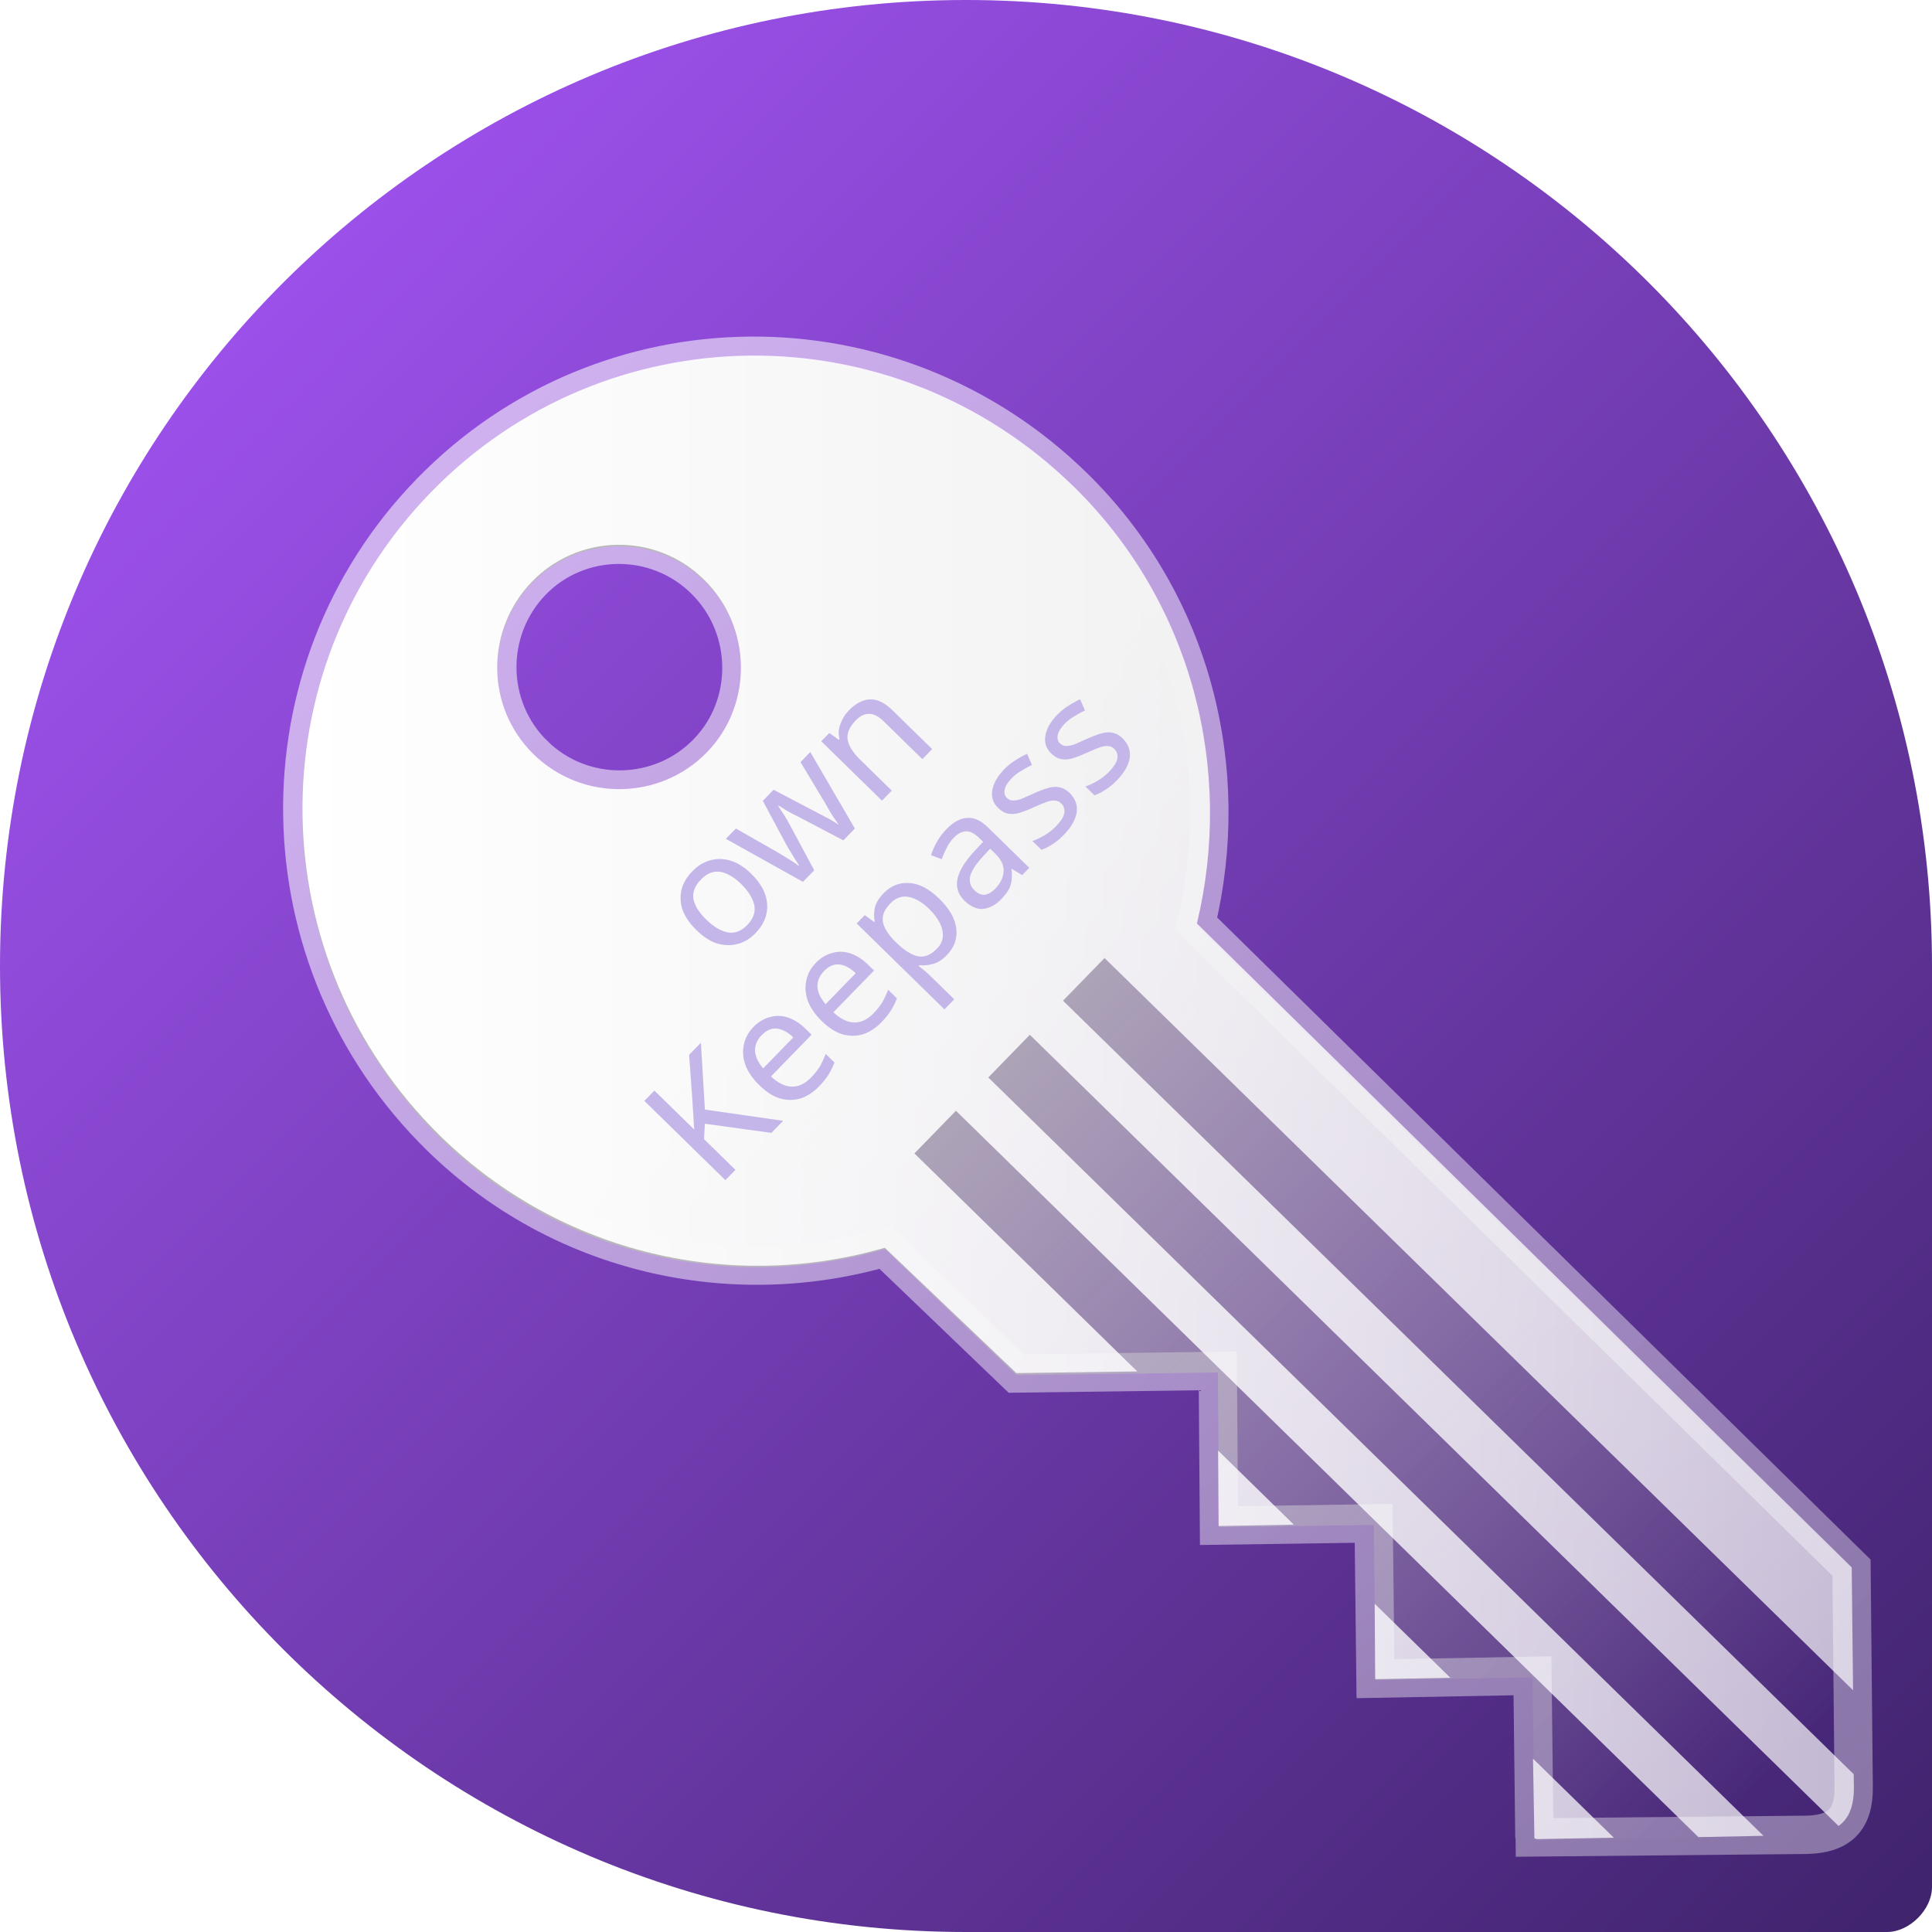
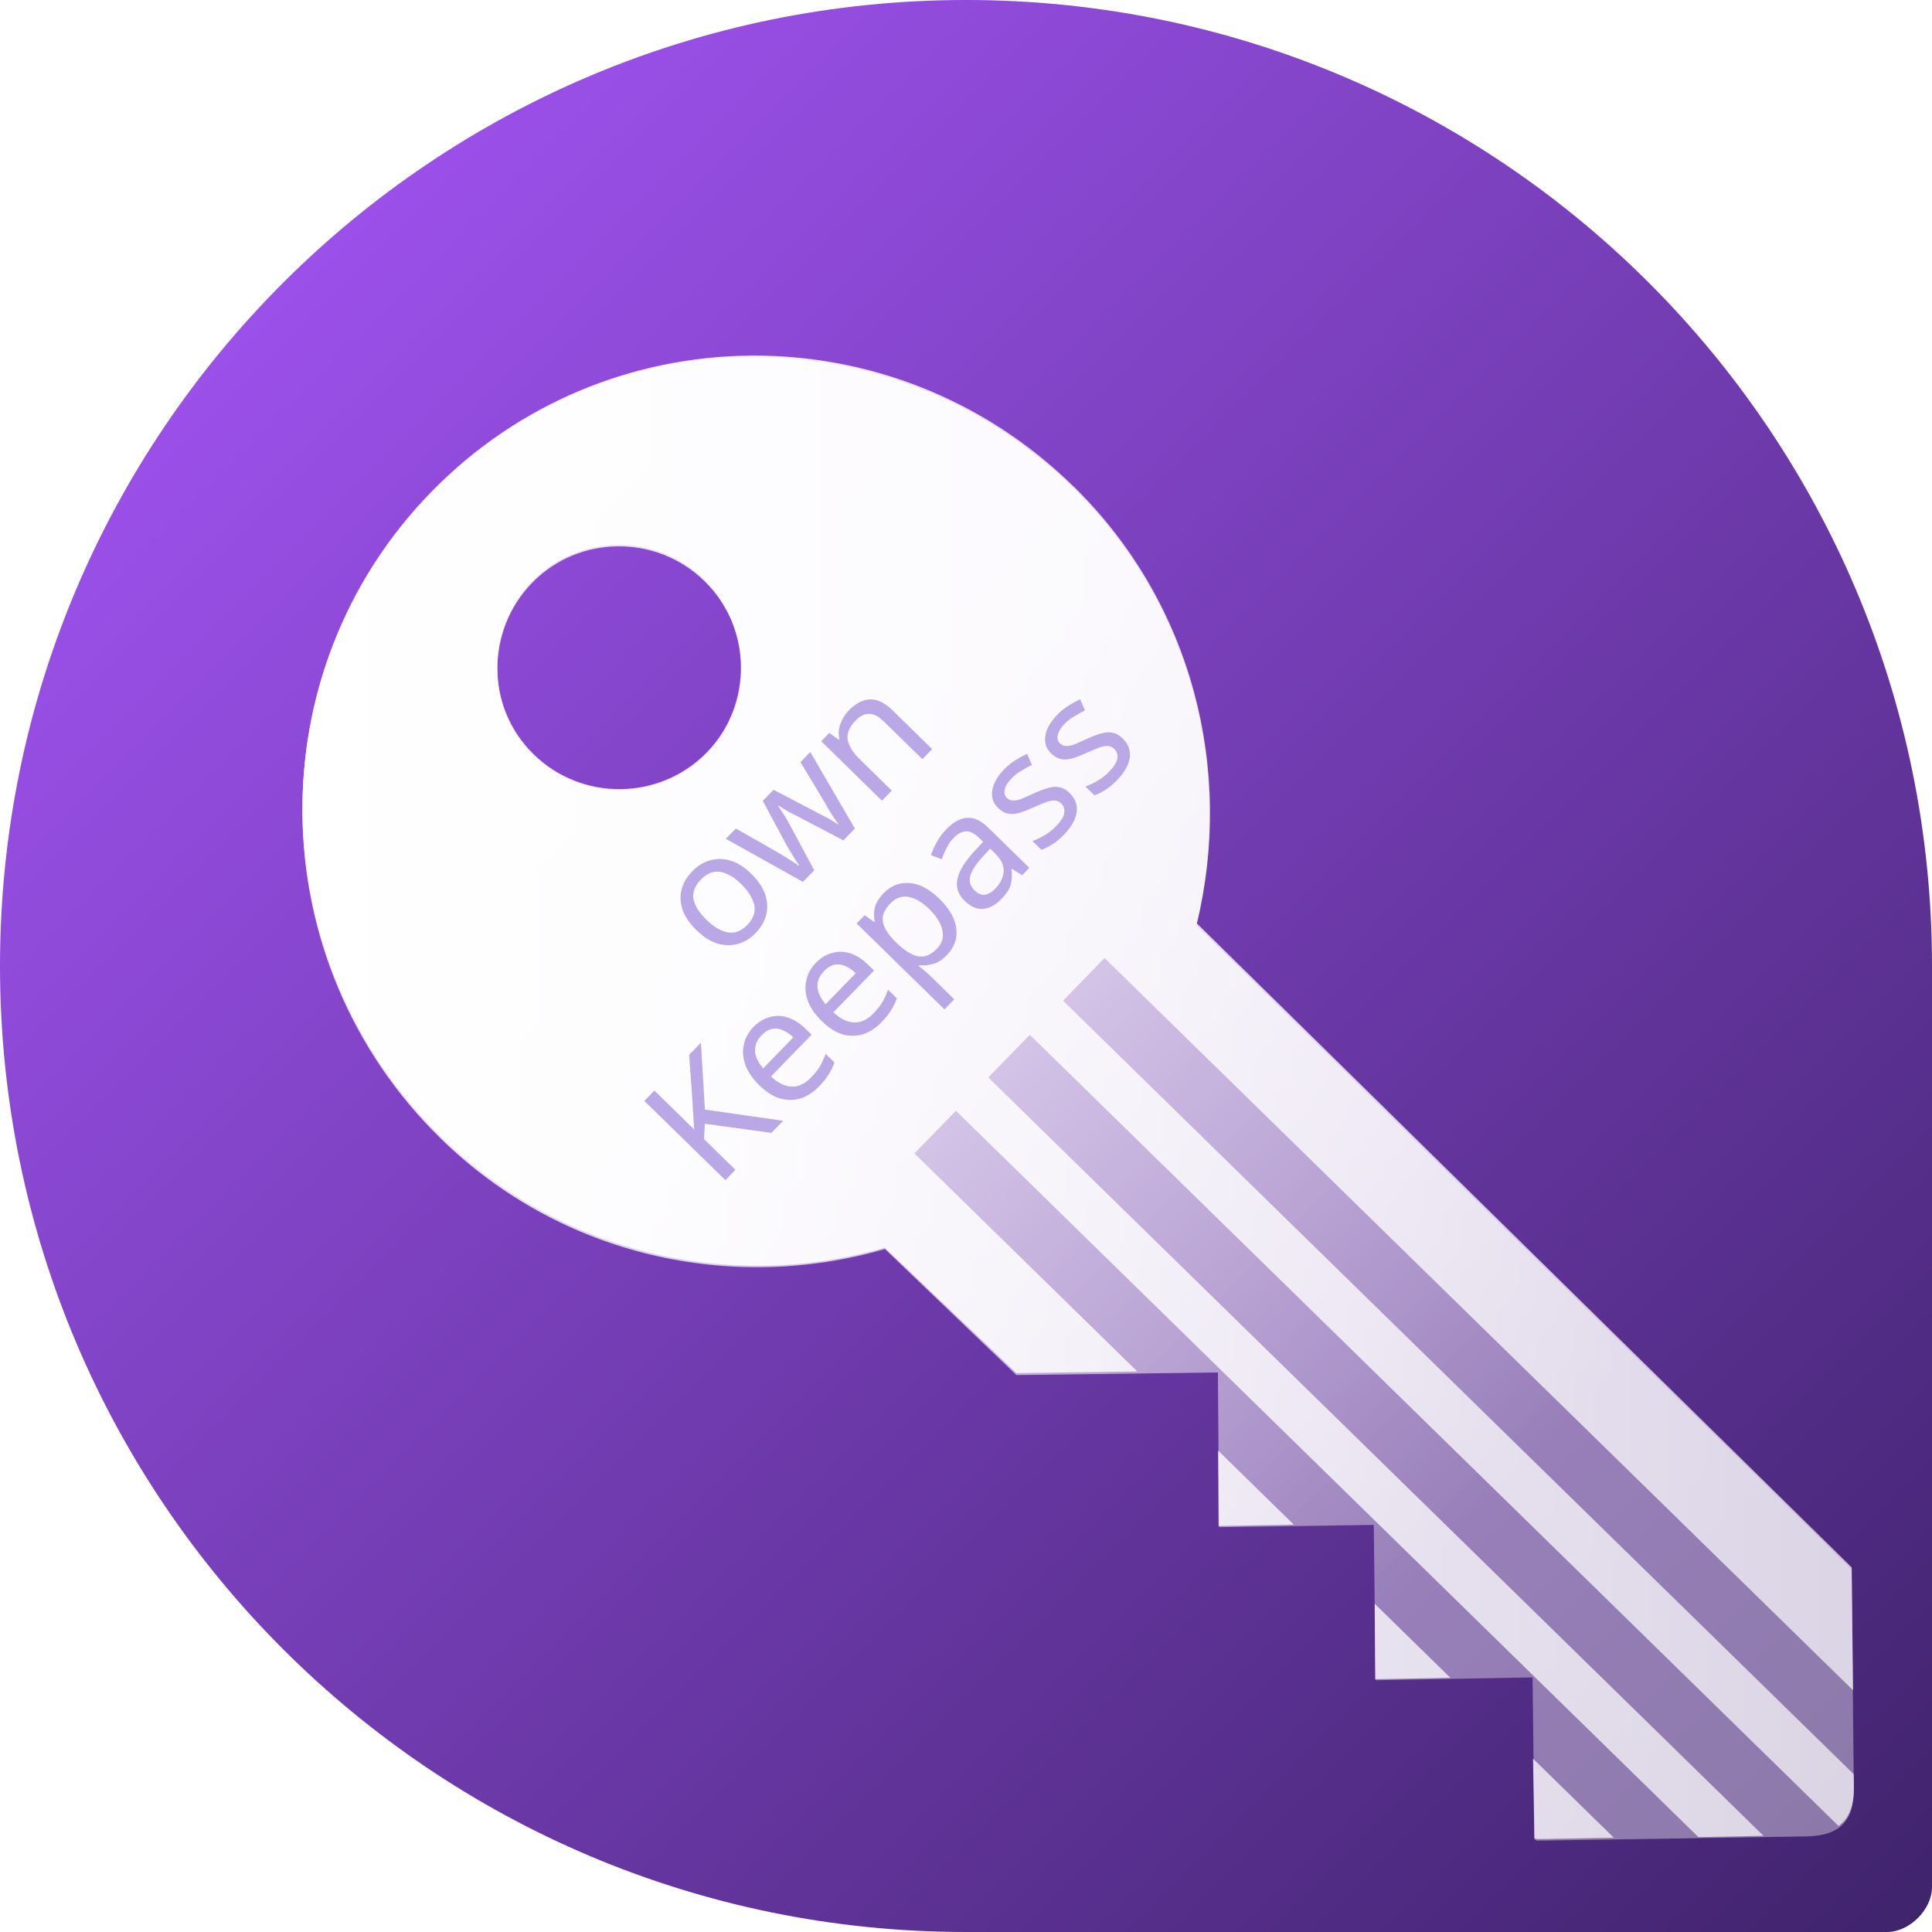
<svg xmlns="http://www.w3.org/2000/svg" xmlns:xlink="http://www.w3.org/1999/xlink" width="86" height="86" id="svg2" version="1.1">
  <defs id="defs4">
+     <linearGradient id="linearGradient3905">
+       <stop style="stop-color:#ffffff;stop-opacity:0.438;" offset="0" id="stop3907" />
+       <stop style="stop-color:#ffffff;stop-opacity:0.508;" offset="1" id="stop3909" />
+     </linearGradient>
+     <linearGradient id="linearGradient3897">
+       <stop style="stop-color:#ffffff;stop-opacity:0.708;" offset="0" id="stop3899" />
+       <stop style="stop-color:#ffffff;stop-opacity:0;" offset="1" id="stop3901" />
+     </linearGradient>
+     <linearGradient id="linearGradient3889">
+       <stop style="stop-color:#ffffff;stop-opacity:1;" offset="0" id="stop3891" />
+       <stop style="stop-color:#ffffff;stop-opacity:0.462;" offset="1" id="stop3893" />
+     </linearGradient>
    <linearGradient id="linearGradient5376">
      <stop style="stop-color:#b9b9b9;stop-opacity:1;" offset="0" id="stop5378" />
      <stop style="stop-color:#b9b9b9;stop-opacity:0;" offset="1" id="stop5380" />
    </linearGradient>
    <linearGradient id="linearGradient3885">
      <stop style="stop-color:#ffffff;stop-opacity:1;" offset="0" id="stop3887" />
      <stop style="stop-color:#ffffff;stop-opacity:0.677;" offset="1" id="stop3889" />
    </linearGradient>
    <linearGradient id="linearGradient3869">
      <stop style="stop-color:#ffffff;stop-opacity:1;" offset="0" id="stop3871" />
      <stop style="stop-color:#ffffff;stop-opacity:0;" offset="1" id="stop3873" />
    </linearGradient>
    <linearGradient id="linearGradient3791">
      <stop style="stop-color:#ffffff;stop-opacity:1;" offset="0" id="stop3793" />
      <stop style="stop-color:#ffffff;stop-opacity:0.662;" offset="1" id="stop3795" />
    </linearGradient>
    <linearGradient id="linearGradient3783">
-       <stop style="stop-color:#b9b9b9;stop-opacity:1;" offset="0" id="stop3785" />
-       <stop style="stop-color:#b9b9b9;stop-opacity:0;" offset="1" id="stop3787" />
+       <stop style="stop-color:#ffffff;stop-opacity:0.823;" offset="0" id="stop3785" />
+       <stop style="stop-color:#ffffff;stop-opacity:0.385;" offset="1" id="stop3787" />
    </linearGradient>
    <linearGradient id="linearGradient3775">
      <stop style="stop-color:#ffffff;stop-opacity:1;" offset="0" id="stop3777" />
      <stop style="stop-color:#ffffff;stop-opacity:0.408;" offset="1" id="stop3779" />
    </linearGradient>
    <linearGradient id="linearGradient3759">
      <stop style="stop-color:#ab58ff;stop-opacity:1;" offset="0" id="stop3761" />
      <stop style="stop-color:#3f236c;stop-opacity:1;" offset="1" id="stop3763" />
    </linearGradient>
    <linearGradient xlink:href="#linearGradient3759" id="linearGradient3765" x1="86" y1="0" x2="0" y2="86" gradientUnits="userSpaceOnUse" />
    <linearGradient xlink:href="#linearGradient3759" id="linearGradient4487" x1="85" y1="-13" x2="0" y2="72" gradientUnits="userSpaceOnUse" />
    <linearGradient xlink:href="#linearGradient3759" id="linearGradient5742" x1="86" y1="0" x2="0" y2="86" gradientUnits="userSpaceOnUse" gradientTransform="matrix(-1,0,0,1,86,966.3622)" />
-     <linearGradient xlink:href="#linearGradient3783" id="linearGradient3789" x1="38.262" y1="1006.276" x2="79.314" y2="1044.649" gradientUnits="userSpaceOnUse" />
-     <linearGradient xlink:href="#linearGradient3791" id="linearGradient3797" x1="19.02" y1="988.286" x2="77.817" y2="1043.193" gradientUnits="userSpaceOnUse" />
+     <linearGradient xlink:href="#linearGradient3783" id="linearGradient3789" x1="36.782" y1="1004.302" x2="66.235" y2="1033.174" gradientUnits="userSpaceOnUse" />
    <linearGradient xlink:href="#linearGradient3885" id="linearGradient3891" x1="13.464" y1="1015.208" x2="82.523" y2="1015.208" gradientUnits="userSpaceOnUse" />
    <linearGradient xlink:href="#linearGradient5376" id="linearGradient5382" x1="-706.578" y1="727.997" x2="-679.899" y2="727.997" gradientUnits="userSpaceOnUse" />
  </defs>
  <g id="layer1" transform="translate(0,-966.3622)">
    <path style="fill:url(#linearGradient5742);fill-opacity:1.0;stroke:none" d="m 0,1009.362 c 0,23.748 19.252,43 43,43 11.513,0 41,0 41,0 1,0 2,-1 2,-2 0,0 0,-29.978 0,-41 0,-23.748 -19.252,-43 -43,-43 -23.748,0 -43,19.252 -43,43 z" id="path5226" />
-     <path id="path4890" d="m 68.301,1048.17 -0.086,-7.213 -6.988,0.129 -0.081,-6.914 -6.886,0.099 -0.052,-6.886 -8.971,0.117 -5.85,-5.612 c -6.746,1.964 -14.366,0.371 -19.772,-4.917 -8.035,-7.861 -8.236,-20.7 -0.45,-28.703 7.787,-8.003 20.583,-8.108 28.618,-0.247 5.35,5.234 7.096,12.676 5.461,19.455 l 29.173,28.668 0.097,9.743 c 0.024,1.512 -0.675,2.096 -2.033,2.146 l -13.017,0.126 M 23.771,999.959 c 2.155,2.108 5.627,2.05 7.715,-0.096 2.061,-2.118 2.026,-5.589 -0.13,-7.699 -2.156,-2.109 -5.608,-2.05 -7.669,0.069 -2.088,2.146 -2.071,5.618 0.084,7.727 z" style="fill:none;stroke:url(#linearGradient3797);stroke-width:1.705;stroke-miterlimit:4;stroke-opacity:0.565;stroke-dasharray:none;display:inline;enable-background:new" />
+     <path id="path4890" d="m 68.301,1048.17 -0.086,-7.213 -6.988,0.129 -0.081,-6.914 -6.886,0.099 -0.052,-6.886 -8.971,0.117 -5.85,-5.612 c -6.746,1.964 -14.366,0.371 -19.772,-4.917 -8.035,-7.861 -8.236,-20.7 -0.45,-28.703 7.787,-8.003 20.583,-8.108 28.618,-0.247 5.35,5.234 7.096,12.676 5.461,19.455 l 29.173,28.668 0.097,9.743 c 0.024,1.512 -0.675,2.096 -2.033,2.146 l -13.017,0.126 M 23.771,999.959 c 2.155,2.108 5.627,2.05 7.715,-0.096 2.061,-2.118 2.026,-5.589 -0.13,-7.699 -2.156,-2.109 -5.608,-2.05 -7.669,0.069 -2.088,2.146 -2.071,5.618 0.084,7.727 z" style="fill:none;stroke:none;stroke-width:1.905;stroke-miterlimit:4;stroke-opacity:1;stroke-dasharray:none;display:inline;enable-background:new" />
    <path id="path4890-3-7" d="m 68.306,1048.24 -0.086,-7.213 -6.988,0.129 -0.081,-6.914 -6.886,0.099 -0.052,-6.886 -8.971,0.117 -5.85,-5.612 c -6.746,1.964 -14.366,0.371 -19.772,-4.917 -8.035,-7.861 -8.236,-20.7 -0.45,-28.703 7.787,-8.003 20.583,-8.108 28.618,-0.247 5.35,5.234 7.096,12.676 5.461,19.455 l 29.173,28.668 0.097,9.743 c 0.024,1.512 -0.675,2.096 -2.033,2.146 l -12.069,0.193 m -44.642,-48.27 c 2.155,2.108 5.627,2.05 7.715,-0.096 2.061,-2.118 2.026,-5.589 -0.13,-7.699 -2.156,-2.109 -5.608,-2.05 -7.669,0.069 -2.088,2.146 -2.071,5.618 0.084,7.727 z" style="fill:url(#linearGradient3789);fill-opacity:1;display:inline;enable-background:new" />
    <path style="fill:url(#linearGradient3891);fill-opacity:1;display:inline;enable-background:new" d="m 47.776,988.005 c -8.035,-7.861 -20.807,-7.732 -28.594,0.27 -7.787,8.003 -7.6,20.809 0.435,28.67 5.406,5.289 13.023,6.923 19.769,4.958 l 5.857,5.581 5.38,-0.075 -9.919,-9.704 1.848,-1.899 33.05,32.333 2.897,-0.058 -34.506,-33.757 1.848,-1.899 35.999,35.218 c 0.467,-0.334 0.697,-0.894 0.683,-1.778 l -0.009,-0.528 -35.195,-34.431 1.848,-1.899 33.319,32.595 -0.06,-5.47 -29.147,-28.663 c 1.634,-6.779 -0.152,-14.233 -5.502,-19.467 z m -16.446,4.149 c 2.156,2.109 2.198,5.577 0.137,7.695 -2.088,2.146 -5.558,2.198 -7.713,0.09 -2.155,-2.108 -2.15,-5.55 -0.062,-7.696 2.061,-2.118 5.481,-2.199 7.637,-0.09 z m 22.892,38.778 0.022,3.358 3.348,-0.061 -3.37,-3.297 z m 6.97,6.819 0.022,3.357 3.348,-0.061 -3.37,-3.297 z m 7.047,6.894 0.063,3.546 0.113,0.036 3.423,-0.061 -3.6,-3.522 z" id="path4890-3" />
-     <text xml:space="preserve" style="font-size:7.068px;font-style:normal;font-variant:normal;font-weight:500;font-stretch:normal;line-height:96%;letter-spacing:0px;word-spacing:0px;fill:#c5b6e9;fill-opacity:1;stroke:none;display:inline;enable-background:new;font-family:Ubuntu;-inkscape-font-specification:Ubuntu Medium" x="-706.415" y="726.931" id="text5019" transform="matrix(0.6973943,-0.7167368,0.7147994,0.6992845,0,0)">
-       <tspan id="tspan5021" x="-706.415" y="726.931" style="fill:#c5b6e9;fill-opacity:1">    own</tspan>
-       <tspan x="-706.415" y="733.716" id="tspan5065" style="fill:#c5b6e9;fill-opacity:1">Keepass</tspan>
+     <text xml:space="preserve" style="font-size:7.068px;font-style:normal;font-variant:normal;font-weight:500;font-stretch:normal;line-height:96%;letter-spacing:0px;word-spacing:0px;fill:#baa7e5;fill-opacity:1;stroke:none;display:inline;enable-background:new;font-family:Ubuntu;-inkscape-font-specification:Ubuntu Medium" x="-706.415" y="726.931" id="text5019" transform="matrix(0.6973943,-0.7167368,0.7147994,0.6992845,0,0)">
+       <tspan id="tspan5021" x="-706.415" y="726.931" style="fill:#baa7e5;fill-opacity:1">    own</tspan>
+       <tspan x="-706.415" y="733.716" id="tspan5065" style="fill:#baa7e5;fill-opacity:1">Keepass</tspan>
    </text>
  </g>
</svg>
